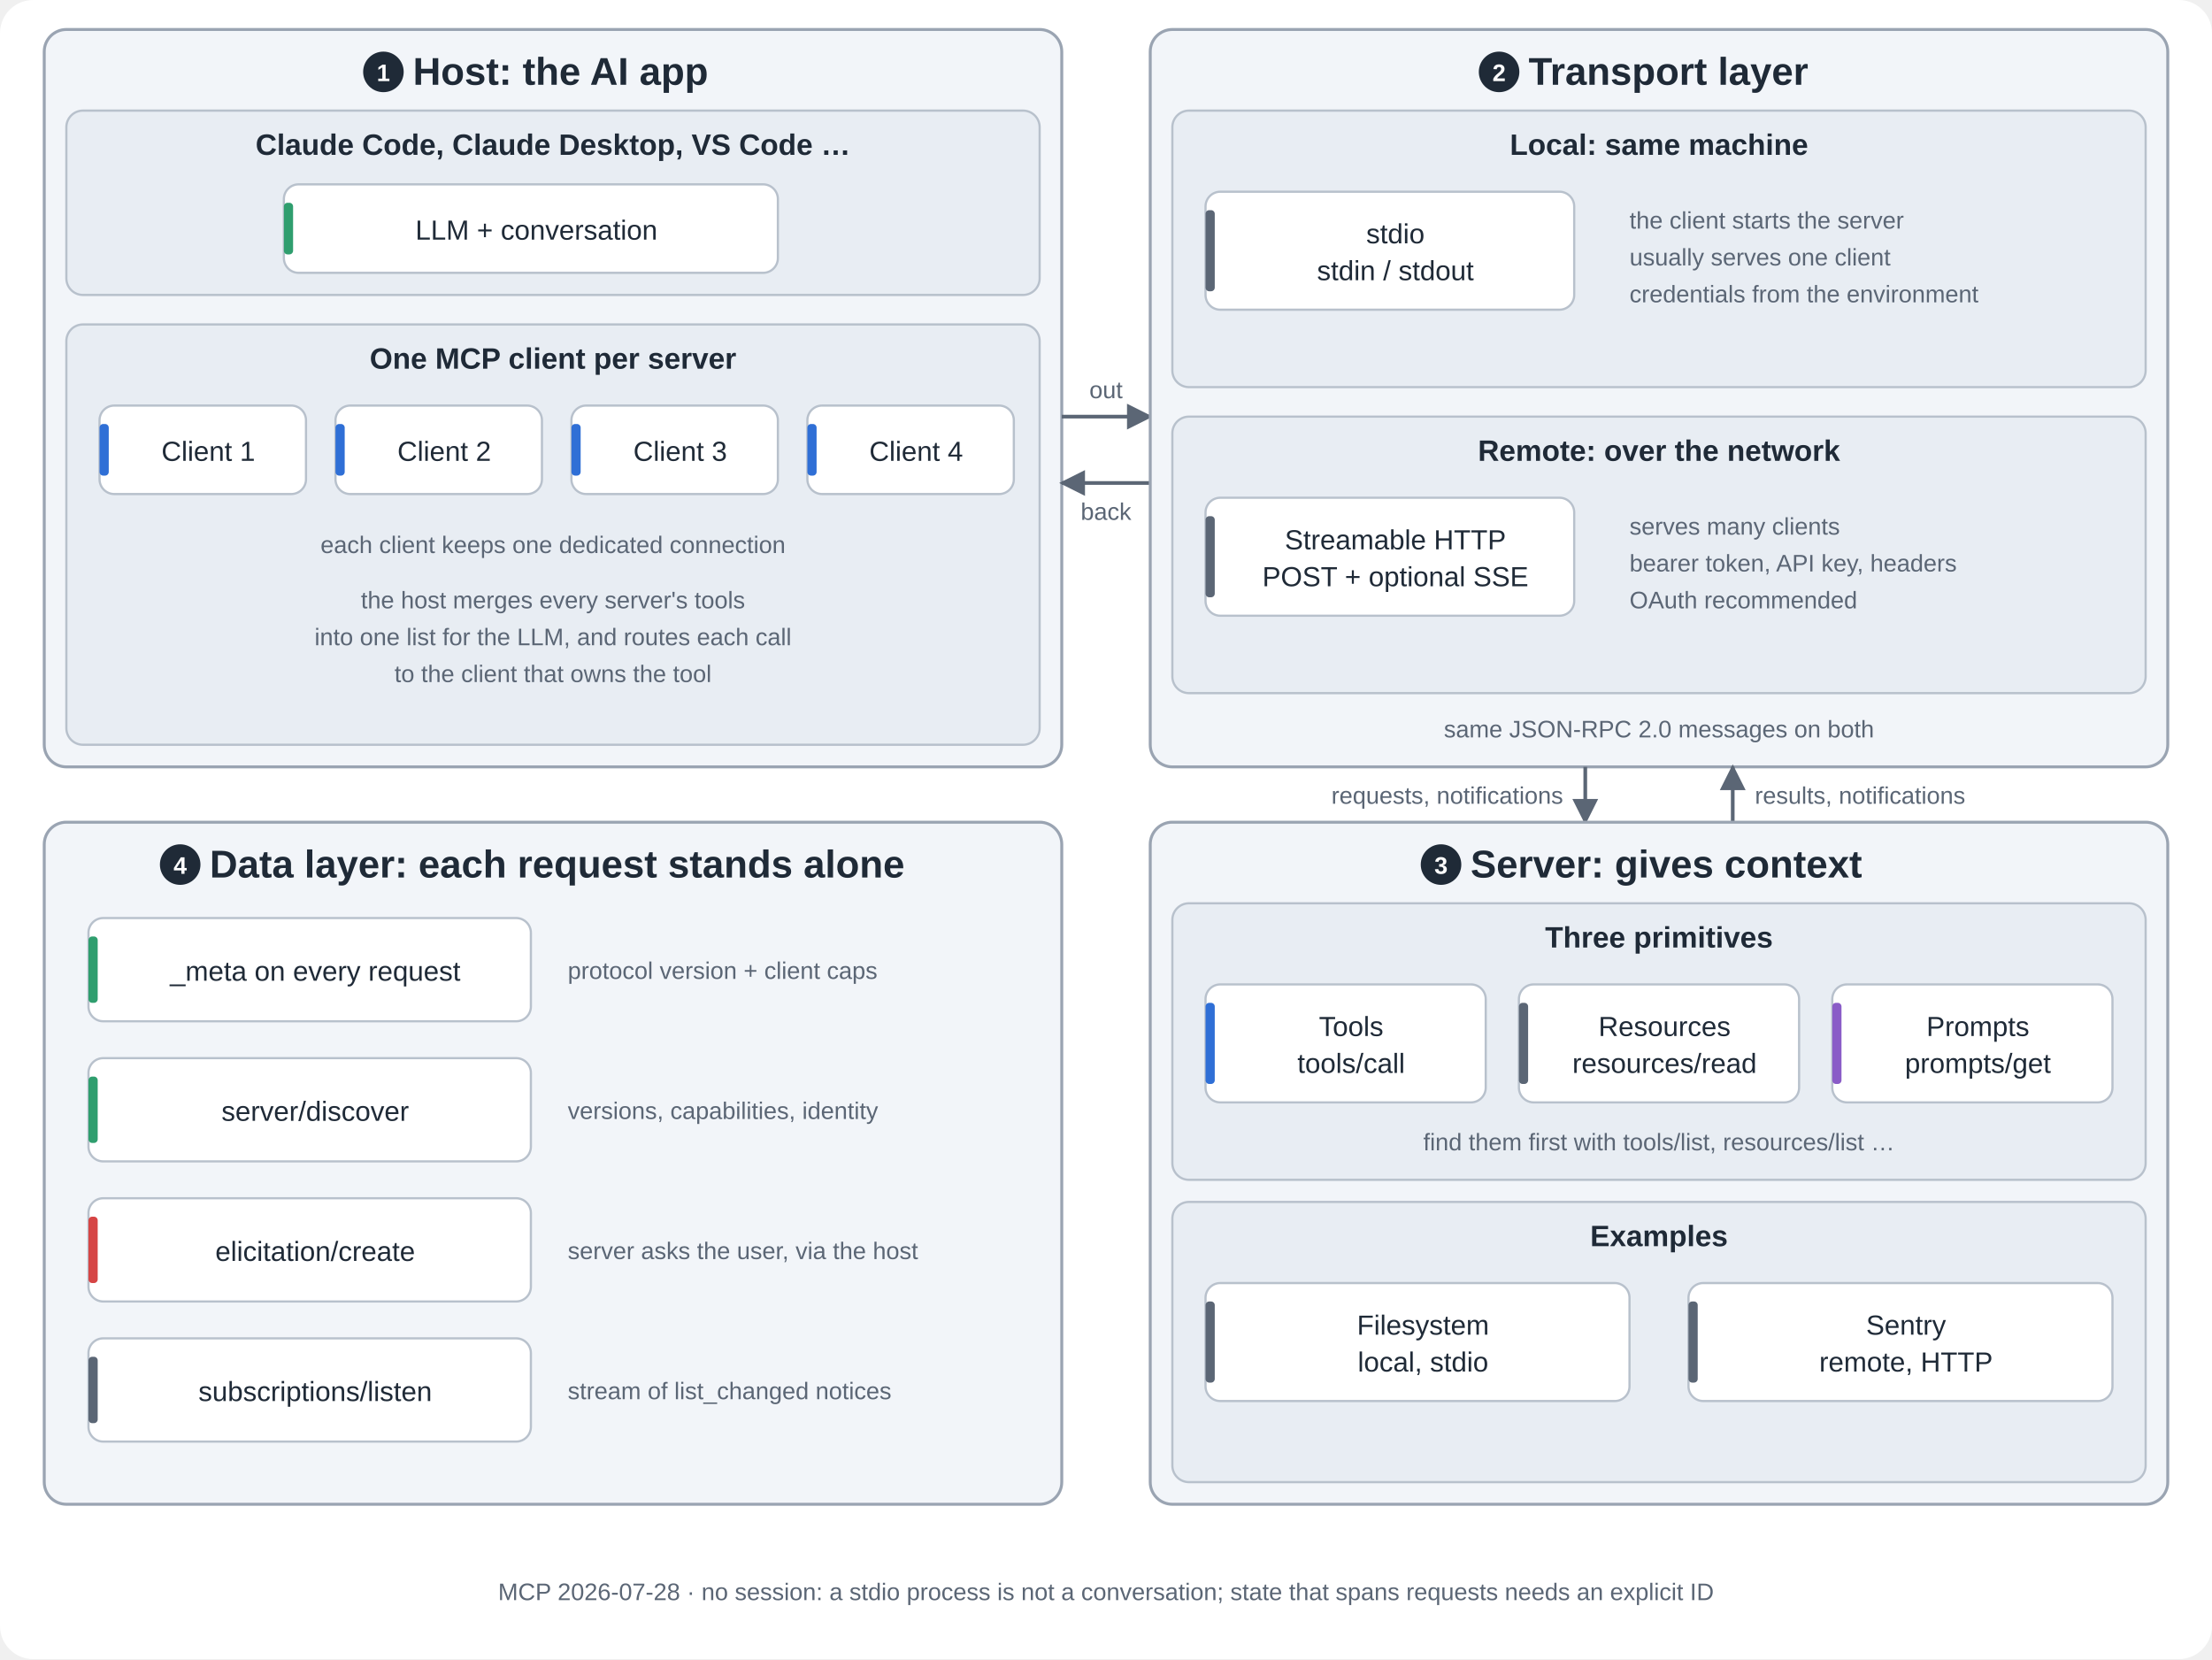
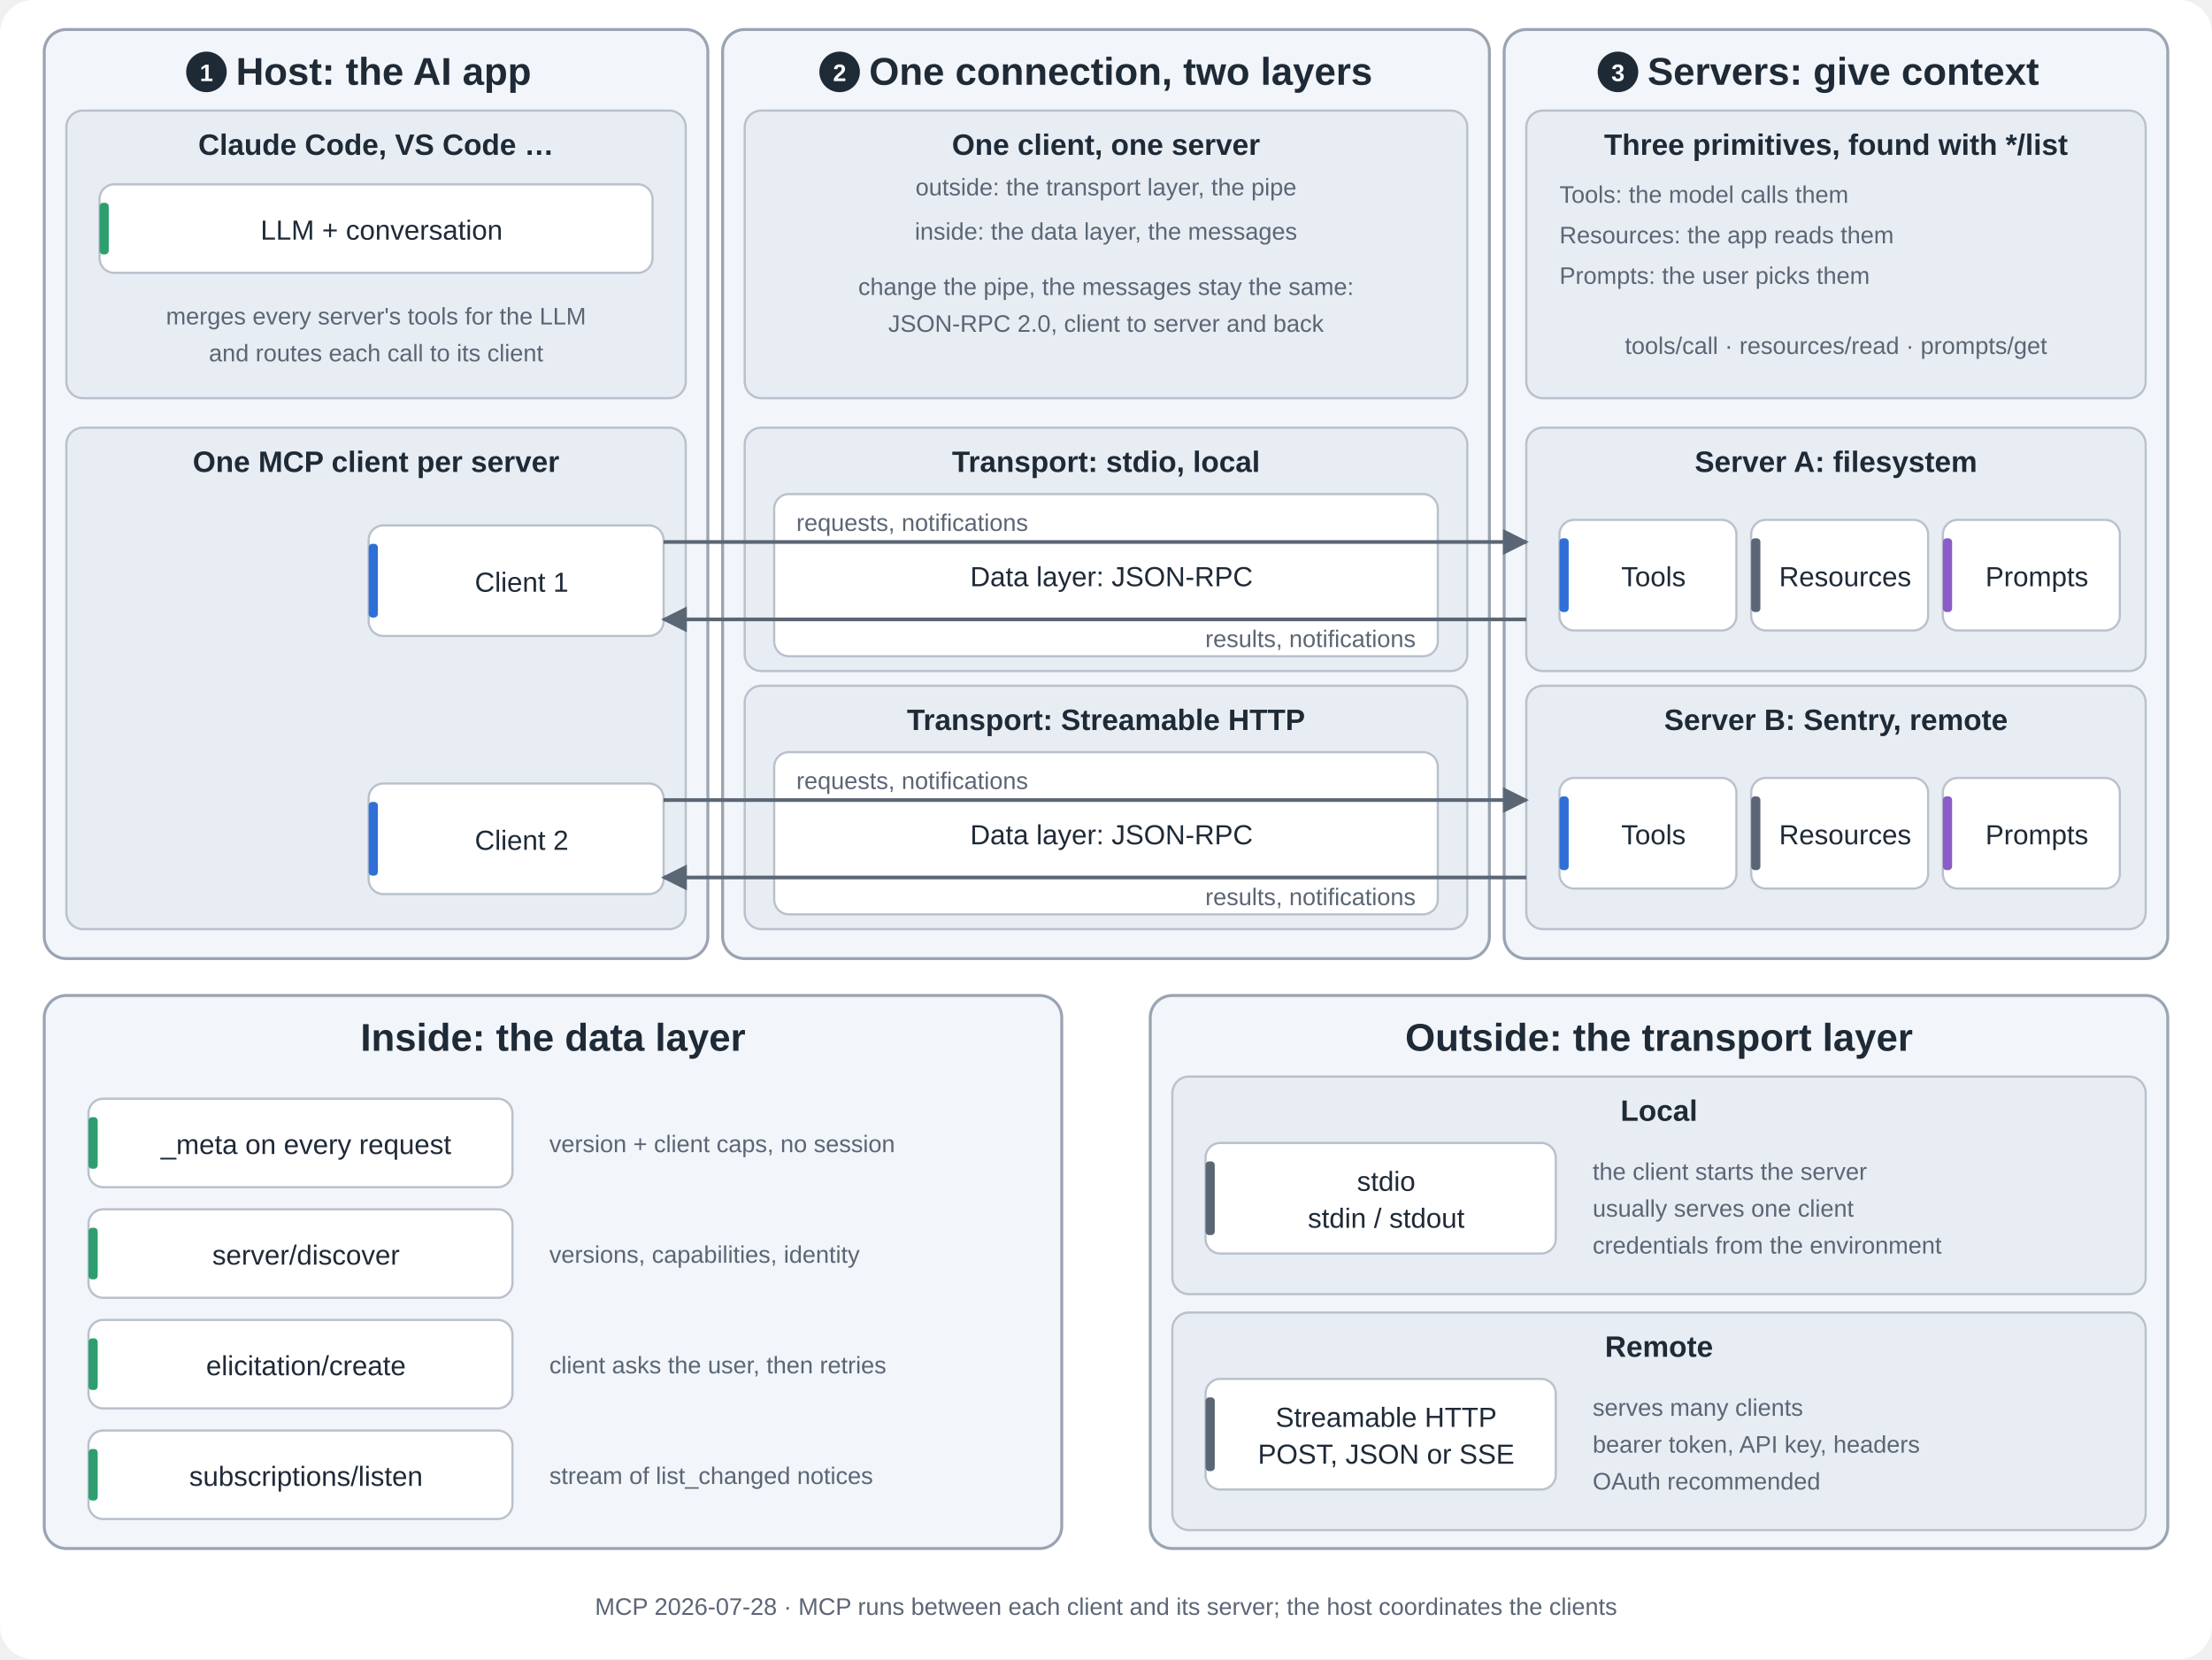
<svg xmlns="http://www.w3.org/2000/svg" viewBox="0 0 1200 900" width="1200" height="900" role="img" aria-labelledby="t d">
  <defs>
    <marker id="arr" viewBox="0 0 10 10" refX="9" refY="5" markerWidth="7" markerHeight="7" orient="auto">
      <path d="M0 0L10 5L0 10z" fill="#5b6675" />
    </marker>
    <marker id="ca" viewBox="0 0 10 10" refX="5" refY="5" markerWidth="6" markerHeight="6" orient="auto">
      <path d="M0 0L10 5L0 10z" fill="#5b6675" />
    </marker>
  </defs>
  <style>
text{font-family:-apple-system,"Helvetica Neue",Arial,"PingFang SC",sans-serif;fill:#1f2a37}
.gt{font-size:21px;font-weight:700}
.st{font-size:16px;font-weight:700}
.ag{font-size:15px}
.q{font-size:14px;fill:#3d4a5c}
.lb{font-size:13px;fill:#5b6675}
.grp{fill:#f2f5f9;stroke:#9aa4b2;stroke-width:1.6}
.sub{fill:#e8edf3;stroke:#b8c1cc;stroke-width:1.2}
.agent{fill:#ffffff;stroke:#b8c1cc;stroke-width:1.2}
.human{fill:#d6e6fb;stroke:#9cbbe6;stroke-width:1.2}
.front{fill:#dcf0e0;stroke:#9ccfa8;stroke-width:1.2}
.flow{stroke:#5b6675;stroke-width:2;fill:none;marker-end:url(#arr)}
.back{stroke-dasharray:7 5}
.cyc{stroke:#5b6675;stroke-width:2;fill:none;marker-end:url(#ca)}
.num{fill:#1f2a37}
.numt{font-size:13px;font-weight:700;fill:#ffffff}
</style>
  <rect width="1200" height="900" rx="18" fill="#ffffff" />
-   <rect x="24" y="16" width="552" height="400" rx="12" class="grp" />
-   <circle cx="208.0" cy="39" r="11" class="num" />
-   <text x="208.0" y="44" class="numt" text-anchor="middle">1</text>
-   <text x="224.0" y="46" class="gt" text-anchor="start">Host: the AI app</text>
-   <rect x="36" y="60" width="528" height="100" rx="9" class="sub" />
-   <text x="300.0" y="84" class="st" text-anchor="middle">Claude Code, Claude Desktop, VS Code …</text>
-   <rect x="154" y="100" width="268" height="48" rx="8" class="agent" />
-   <rect x="154" y="110" width="5" height="28" rx="2" fill="#2f9e6e" />
-   <text x="291.0" y="130.0" class="ag" text-anchor="middle">LLM + conversation</text>
-   <rect x="36" y="176" width="528" height="228" rx="9" class="sub" />
-   <text x="300.0" y="200" class="st" text-anchor="middle">One MCP client per server</text>
-   <rect x="54" y="220" width="112" height="48" rx="8" class="agent" />
-   <rect x="54" y="230" width="5" height="28" rx="2" fill="#2f6fd6" />
-   <text x="113.0" y="250.0" class="ag" text-anchor="middle">Client 1</text>
-   <rect x="182" y="220" width="112" height="48" rx="8" class="agent" />
-   <rect x="182" y="230" width="5" height="28" rx="2" fill="#2f6fd6" />
-   <text x="241.0" y="250.0" class="ag" text-anchor="middle">Client 2</text>
-   <rect x="310" y="220" width="112" height="48" rx="8" class="agent" />
-   <rect x="310" y="230" width="5" height="28" rx="2" fill="#2f6fd6" />
-   <text x="369.0" y="250.0" class="ag" text-anchor="middle">Client 3</text>
-   <rect x="438" y="220" width="112" height="48" rx="8" class="agent" />
-   <rect x="438" y="230" width="5" height="28" rx="2" fill="#2f6fd6" />
-   <text x="497.0" y="250.0" class="ag" text-anchor="middle">Client 4</text>
-   <text x="300.0" y="300" class="lb" text-anchor="middle">each client keeps one dedicated connection</text>
-   <text x="300.0" y="330" class="lb" text-anchor="middle">the host merges every server's tools</text>
-   <text x="300.0" y="350" class="lb" text-anchor="middle">into one list for the LLM, and routes each call</text>
-   <text x="300.0" y="370" class="lb" text-anchor="middle">to the client that owns the tool</text>
-   <path d="M576 226H624" class="flow" />
-   <text x="600" y="216" class="lb" text-anchor="middle">out</text>
-   <path d="M624 262H576" class="flow" />
-   <text x="600" y="282" class="lb" text-anchor="middle">back</text>
-   <rect x="624" y="16" width="552" height="400" rx="12" class="grp" />
-   <circle cx="813.25" cy="39" r="11" class="num" />
-   <text x="813.25" y="44" class="numt" text-anchor="middle">2</text>
-   <text x="829.25" y="46" class="gt" text-anchor="start">Transport layer</text>
-   <rect x="636" y="60" width="528" height="150" rx="9" class="sub" />
-   <text x="900.0" y="84" class="st" text-anchor="middle">Local: same machine</text>
-   <rect x="654" y="104" width="200" height="64" rx="8" class="agent" />
-   <rect x="654" y="114" width="5" height="44" rx="2" fill="#5b6675" />
-   <text x="757.0" y="132.0" class="ag" text-anchor="middle">stdio</text>
-   <text x="757.0" y="152.0" class="ag" text-anchor="middle">stdin / stdout</text>
-   <text x="884" y="124" class="lb" text-anchor="start">the client starts the server</text>
-   <text x="884" y="144" class="lb" text-anchor="start">usually serves one client</text>
-   <text x="884" y="164" class="lb" text-anchor="start">credentials from the environment</text>
-   <rect x="636" y="226" width="528" height="150" rx="9" class="sub" />
-   <text x="900.0" y="250" class="st" text-anchor="middle">Remote: over the network</text>
-   <rect x="654" y="270" width="200" height="64" rx="8" class="agent" />
-   <rect x="654" y="280" width="5" height="44" rx="2" fill="#5b6675" />
-   <text x="757.0" y="298.0" class="ag" text-anchor="middle">Streamable HTTP</text>
-   <text x="757.0" y="318.0" class="ag" text-anchor="middle">POST + optional SSE</text>
-   <text x="884" y="290" class="lb" text-anchor="start">serves many clients</text>
-   <text x="884" y="310" class="lb" text-anchor="start">bearer token, API key, headers</text>
-   <text x="884" y="330" class="lb" text-anchor="start">OAuth recommended</text>
-   <text x="900.0" y="400" class="lb" text-anchor="middle">same JSON-RPC 2.0 messages on both</text>
-   <path d="M860.0 416V446" class="flow" />
-   <text x="848.0" y="436" class="lb" text-anchor="end">requests, notifications</text>
-   <path d="M940.0 446V416" class="flow" />
-   <text x="952.0" y="436" class="lb" text-anchor="start">results, notifications</text>
-   <rect x="624" y="446" width="552" height="370" rx="12" class="grp" />
-   <circle cx="781.75" cy="469" r="11" class="num" />
-   <text x="781.75" y="474" class="numt" text-anchor="middle">3</text>
-   <text x="797.75" y="476" class="gt" text-anchor="start">Server: gives context</text>
-   <rect x="636" y="490" width="528" height="150" rx="9" class="sub" />
-   <text x="900.0" y="514" class="st" text-anchor="middle">Three primitives</text>
-   <rect x="654" y="534" width="152" height="64" rx="8" class="agent" />
-   <rect x="654" y="544" width="5" height="44" rx="2" fill="#2f6fd6" />
-   <text x="733.0" y="562.0" class="ag" text-anchor="middle">Tools</text>
-   <text x="733.0" y="582.0" class="ag" text-anchor="middle">tools/call</text>
-   <rect x="824" y="534" width="152" height="64" rx="8" class="agent" />
-   <rect x="824" y="544" width="5" height="44" rx="2" fill="#5b6675" />
-   <text x="903.0" y="562.0" class="ag" text-anchor="middle">Resources</text>
-   <text x="903.0" y="582.0" class="ag" text-anchor="middle">resources/read</text>
-   <rect x="994" y="534" width="152" height="64" rx="8" class="agent" />
-   <rect x="994" y="544" width="5" height="44" rx="2" fill="#8a5cc7" />
-   <text x="1073.0" y="562.0" class="ag" text-anchor="middle">Prompts</text>
-   <text x="1073.0" y="582.0" class="ag" text-anchor="middle">prompts/get</text>
-   <text x="900.0" y="624" class="lb" text-anchor="middle">find them first with tools/list, resources/list …</text>
-   <rect x="636" y="652" width="528" height="152" rx="9" class="sub" />
-   <text x="900.0" y="676" class="st" text-anchor="middle">Examples</text>
-   <rect x="654" y="696" width="230" height="64" rx="8" class="agent" />
-   <rect x="654" y="706" width="5" height="44" rx="2" fill="#5b6675" />
-   <text x="772.0" y="724.0" class="ag" text-anchor="middle">Filesystem</text>
-   <text x="772.0" y="744.0" class="ag" text-anchor="middle">local, stdio</text>
-   <rect x="916" y="696" width="230" height="64" rx="8" class="agent" />
-   <rect x="916" y="706" width="5" height="44" rx="2" fill="#5b6675" />
-   <text x="1034.0" y="724.0" class="ag" text-anchor="middle">Sentry</text>
-   <text x="1034.0" y="744.0" class="ag" text-anchor="middle">remote, HTTP</text>
-   <rect x="24" y="446" width="552" height="370" rx="12" class="grp" />
-   <circle cx="97.75" cy="469" r="11" class="num" />
-   <text x="97.75" y="474" class="numt" text-anchor="middle">4</text>
-   <text x="113.75" y="476" class="gt" text-anchor="start">Data layer: each request stands alone</text>
-   <rect x="48" y="498" width="240" height="56" rx="8" class="agent" />
-   <rect x="48" y="508" width="5" height="36" rx="2" fill="#2f9e6e" />
-   <text x="171.0" y="532.0" class="ag" text-anchor="middle">_meta on every request</text>
-   <text x="308" y="531" class="lb" text-anchor="start">protocol version + client caps</text>
-   <rect x="48" y="574" width="240" height="56" rx="8" class="agent" />
-   <rect x="48" y="584" width="5" height="36" rx="2" fill="#2f9e6e" />
-   <text x="171.0" y="608.0" class="ag" text-anchor="middle">server/discover</text>
-   <text x="308" y="607" class="lb" text-anchor="start">versions, capabilities, identity</text>
-   <rect x="48" y="650" width="240" height="56" rx="8" class="agent" />
-   <rect x="48" y="660" width="5" height="36" rx="2" fill="#d64545" />
-   <text x="171.0" y="684.0" class="ag" text-anchor="middle">elicitation/create</text>
-   <text x="308" y="683" class="lb" text-anchor="start">server asks the user, via the host</text>
-   <rect x="48" y="726" width="240" height="56" rx="8" class="agent" />
-   <rect x="48" y="736" width="5" height="36" rx="2" fill="#5b6675" />
-   <text x="171.0" y="760.0" class="ag" text-anchor="middle">subscriptions/listen</text>
-   <text x="308" y="759" class="lb" text-anchor="start">stream of list_changed notices</text>
-   <text x="600" y="868" class="lb" text-anchor="middle">MCP 2026-07-28 · no session: a stdio process is not a conversation; state that spans requests needs an explicit ID</text>
+   <rect x="24" y="16" width="360" height="504" rx="12" class="grp" />
+   <circle cx="112.0" cy="39" r="11" class="num" />
+   <text x="112.0" y="44" class="numt" text-anchor="middle">1</text>
+   <text x="128.0" y="46" class="gt" text-anchor="start">Host: the AI app</text>
+   <rect x="36" y="60" width="336" height="156" rx="9" class="sub" />
+   <text x="204.0" y="84" class="st" text-anchor="middle">Claude Code, VS Code …</text>
+   <rect x="54" y="100" width="300" height="48" rx="8" class="agent" />
+   <rect x="54" y="110" width="5" height="28" rx="2" fill="#2f9e6e" />
+   <text x="207.0" y="130.0" class="ag" text-anchor="middle">LLM + conversation</text>
+   <text x="204.0" y="176" class="lb" text-anchor="middle">merges every server's tools for the LLM</text>
+   <text x="204.0" y="196" class="lb" text-anchor="middle">and routes each call to its client</text>
+   <rect x="36" y="232" width="336" height="272" rx="9" class="sub" />
+   <text x="204.0" y="256" class="st" text-anchor="middle">One MCP client per server</text>
+   <rect x="200" y="285" width="160" height="60" rx="8" class="agent" />
+   <rect x="200" y="295" width="5" height="40" rx="2" fill="#2f6fd6" />
+   <text x="283.0" y="321.0" class="ag" text-anchor="middle">Client 1</text>
+   <rect x="200" y="425" width="160" height="60" rx="8" class="agent" />
+   <rect x="200" y="435" width="5" height="40" rx="2" fill="#2f6fd6" />
+   <text x="283.0" y="461.0" class="ag" text-anchor="middle">Client 2</text>
+   <rect x="392" y="16" width="416" height="504" rx="12" class="grp" />
+   <circle cx="455.5" cy="39" r="11" class="num" />
+   <text x="455.5" y="44" class="numt" text-anchor="middle">2</text>
+   <text x="471.5" y="46" class="gt" text-anchor="start">One connection, two layers</text>
+   <rect x="404" y="60" width="392" height="156" rx="9" class="sub" />
+   <text x="600.0" y="84" class="st" text-anchor="middle">One client, one server</text>
+   <text x="600.0" y="106" class="lb" text-anchor="middle">outside: the transport layer, the pipe</text>
+   <text x="600.0" y="130" class="lb" text-anchor="middle">inside: the data layer, the messages</text>
+   <text x="600.0" y="160" class="lb" text-anchor="middle">change the pipe, the messages stay the same:</text>
+   <text x="600.0" y="180" class="lb" text-anchor="middle">JSON-RPC 2.0, client to server and back</text>
+   <rect x="404" y="232" width="392" height="132" rx="9" class="sub" />
+   <text x="600.0" y="256" class="st" text-anchor="middle">Transport: stdio, local</text>
+   <rect x="420" y="268" width="360" height="88" rx="8" class="agent" />
+   <text x="603.0" y="318.0" class="ag" text-anchor="middle">Data layer: JSON-RPC</text>
+   <text x="432" y="288" class="lb" text-anchor="start">requests, notifications</text>
+   <text x="768" y="351" class="lb" text-anchor="end">results, notifications</text>
+   <rect x="404" y="372" width="392" height="132" rx="9" class="sub" />
+   <text x="600.0" y="396" class="st" text-anchor="middle">Transport: Streamable HTTP</text>
+   <rect x="420" y="408" width="360" height="88" rx="8" class="agent" />
+   <text x="603.0" y="458.0" class="ag" text-anchor="middle">Data layer: JSON-RPC</text>
+   <text x="432" y="428" class="lb" text-anchor="start">requests, notifications</text>
+   <text x="768" y="491" class="lb" text-anchor="end">results, notifications</text>
+   <rect x="816" y="16" width="360" height="504" rx="12" class="grp" />
+   <circle cx="877.75" cy="39" r="11" class="num" />
+   <text x="877.75" y="44" class="numt" text-anchor="middle">3</text>
+   <text x="893.75" y="46" class="gt" text-anchor="start">Servers: give context</text>
+   <rect x="828" y="60" width="336" height="156" rx="9" class="sub" />
+   <text x="996.0" y="84" class="st" text-anchor="middle">Three primitives, found with */list</text>
+   <text x="846" y="110" class="lb" text-anchor="start">Tools: the model calls them</text>
+   <text x="846" y="132" class="lb" text-anchor="start">Resources: the app reads them</text>
+   <text x="846" y="154" class="lb" text-anchor="start">Prompts: the user picks them</text>
+   <text x="996.0" y="192" class="lb" text-anchor="middle">tools/call · resources/read · prompts/get</text>
+   <rect x="828" y="232" width="336" height="132" rx="9" class="sub" />
+   <text x="996.0" y="256" class="st" text-anchor="middle">Server A: filesystem</text>
+   <rect x="846" y="282" width="96" height="60" rx="8" class="agent" />
+   <rect x="846" y="292" width="5" height="40" rx="2" fill="#2f6fd6" />
+   <text x="897.0" y="318.0" class="ag" text-anchor="middle">Tools</text>
+   <rect x="950" y="282" width="96" height="60" rx="8" class="agent" />
+   <rect x="950" y="292" width="5" height="40" rx="2" fill="#5b6675" />
+   <text x="1001.0" y="318.0" class="ag" text-anchor="middle">Resources</text>
+   <rect x="1054" y="282" width="96" height="60" rx="8" class="agent" />
+   <rect x="1054" y="292" width="5" height="40" rx="2" fill="#8a5cc7" />
+   <text x="1105.0" y="318.0" class="ag" text-anchor="middle">Prompts</text>
+   <rect x="828" y="372" width="336" height="132" rx="9" class="sub" />
+   <text x="996.0" y="396" class="st" text-anchor="middle">Server B: Sentry, remote</text>
+   <rect x="846" y="422" width="96" height="60" rx="8" class="agent" />
+   <rect x="846" y="432" width="5" height="40" rx="2" fill="#2f6fd6" />
+   <text x="897.0" y="458.0" class="ag" text-anchor="middle">Tools</text>
+   <rect x="950" y="422" width="96" height="60" rx="8" class="agent" />
+   <rect x="950" y="432" width="5" height="40" rx="2" fill="#5b6675" />
+   <text x="1001.0" y="458.0" class="ag" text-anchor="middle">Resources</text>
+   <rect x="1054" y="422" width="96" height="60" rx="8" class="agent" />
+   <rect x="1054" y="432" width="5" height="40" rx="2" fill="#8a5cc7" />
+   <text x="1105.0" y="458.0" class="ag" text-anchor="middle">Prompts</text>
+   <rect x="24" y="540" width="552" height="300" rx="12" class="grp" />
+   <text x="300.0" y="570" class="gt" text-anchor="middle">Inside: the data layer</text>
+   <rect x="48" y="596" width="230" height="48" rx="8" class="agent" />
+   <rect x="48" y="606" width="5" height="28" rx="2" fill="#2f9e6e" />
+   <text x="166.0" y="626.0" class="ag" text-anchor="middle">_meta on every request</text>
+   <text x="298" y="625" class="lb" text-anchor="start">version + client caps, no session</text>
+   <rect x="48" y="656" width="230" height="48" rx="8" class="agent" />
+   <rect x="48" y="666" width="5" height="28" rx="2" fill="#2f9e6e" />
+   <text x="166.0" y="686.0" class="ag" text-anchor="middle">server/discover</text>
+   <text x="298" y="685" class="lb" text-anchor="start">versions, capabilities, identity</text>
+   <rect x="48" y="716" width="230" height="48" rx="8" class="agent" />
+   <rect x="48" y="726" width="5" height="28" rx="2" fill="#2f9e6e" />
+   <text x="166.0" y="746.0" class="ag" text-anchor="middle">elicitation/create</text>
+   <text x="298" y="745" class="lb" text-anchor="start">client asks the user, then retries</text>
+   <rect x="48" y="776" width="230" height="48" rx="8" class="agent" />
+   <rect x="48" y="786" width="5" height="28" rx="2" fill="#2f9e6e" />
+   <text x="166.0" y="806.0" class="ag" text-anchor="middle">subscriptions/listen</text>
+   <text x="298" y="805" class="lb" text-anchor="start">stream of list_changed notices</text>
+   <rect x="624" y="540" width="552" height="300" rx="12" class="grp" />
+   <text x="900.0" y="570" class="gt" text-anchor="middle">Outside: the transport layer</text>
+   <rect x="636" y="584" width="528" height="118" rx="9" class="sub" />
+   <text x="900.0" y="608" class="st" text-anchor="middle">Local</text>
+   <rect x="654" y="620" width="190" height="60" rx="8" class="agent" />
+   <rect x="654" y="630" width="5" height="40" rx="2" fill="#5b6675" />
+   <text x="752.0" y="646.0" class="ag" text-anchor="middle">stdio</text>
+   <text x="752.0" y="666.0" class="ag" text-anchor="middle">stdin / stdout</text>
+   <text x="864" y="640" class="lb" text-anchor="start">the client starts the server</text>
+   <text x="864" y="660" class="lb" text-anchor="start">usually serves one client</text>
+   <text x="864" y="680" class="lb" text-anchor="start">credentials from the environment</text>
+   <rect x="636" y="712" width="528" height="118" rx="9" class="sub" />
+   <text x="900.0" y="736" class="st" text-anchor="middle">Remote</text>
+   <rect x="654" y="748" width="190" height="60" rx="8" class="agent" />
+   <rect x="654" y="758" width="5" height="40" rx="2" fill="#5b6675" />
+   <text x="752.0" y="774.0" class="ag" text-anchor="middle">Streamable HTTP</text>
+   <text x="752.0" y="794.0" class="ag" text-anchor="middle">POST, JSON or SSE</text>
+   <text x="864" y="768" class="lb" text-anchor="start">serves many clients</text>
+   <text x="864" y="788" class="lb" text-anchor="start">bearer token, API key, headers</text>
+   <text x="864" y="808" class="lb" text-anchor="start">OAuth recommended</text>
+   <path d="M360 294H828" class="flow" />
+   <path d="M828 336H360" class="flow" />
+   <path d="M360 434H828" class="flow" />
+   <path d="M828 476H360" class="flow" />
+   <text x="600" y="876" class="lb" text-anchor="middle">MCP 2026-07-28 · MCP runs between each client and its server; the host coordinates the clients</text>
</svg>
